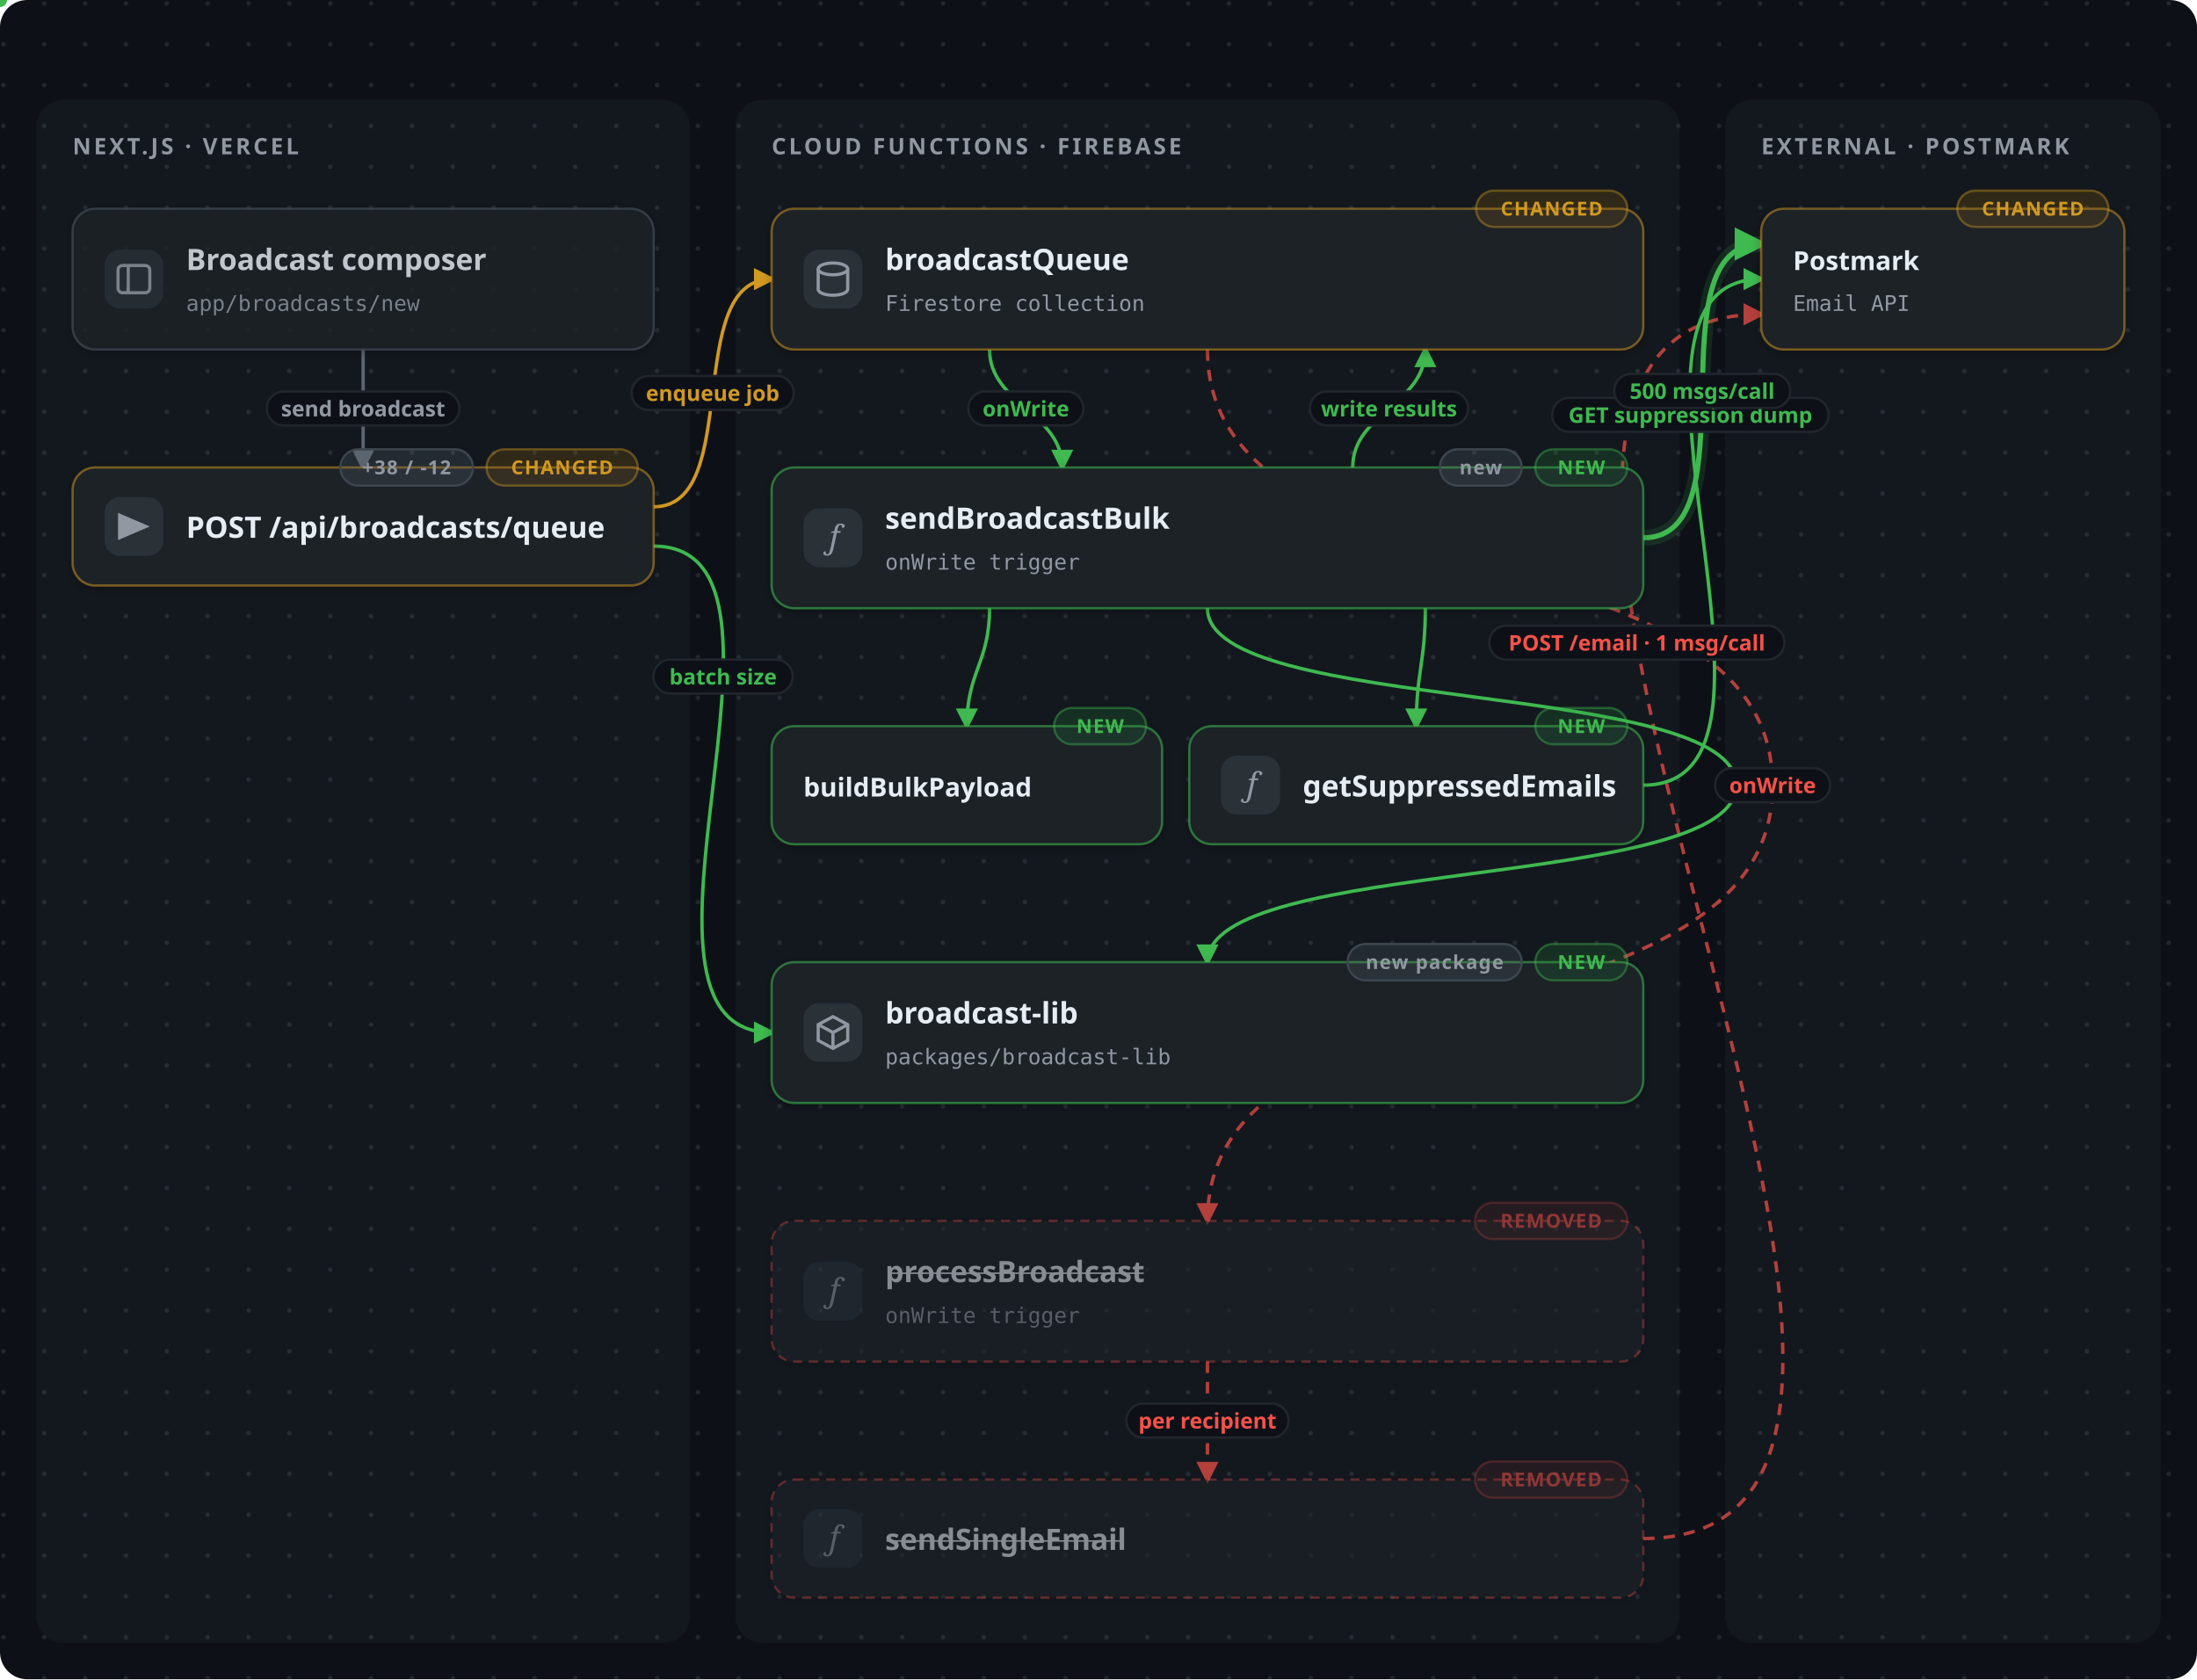
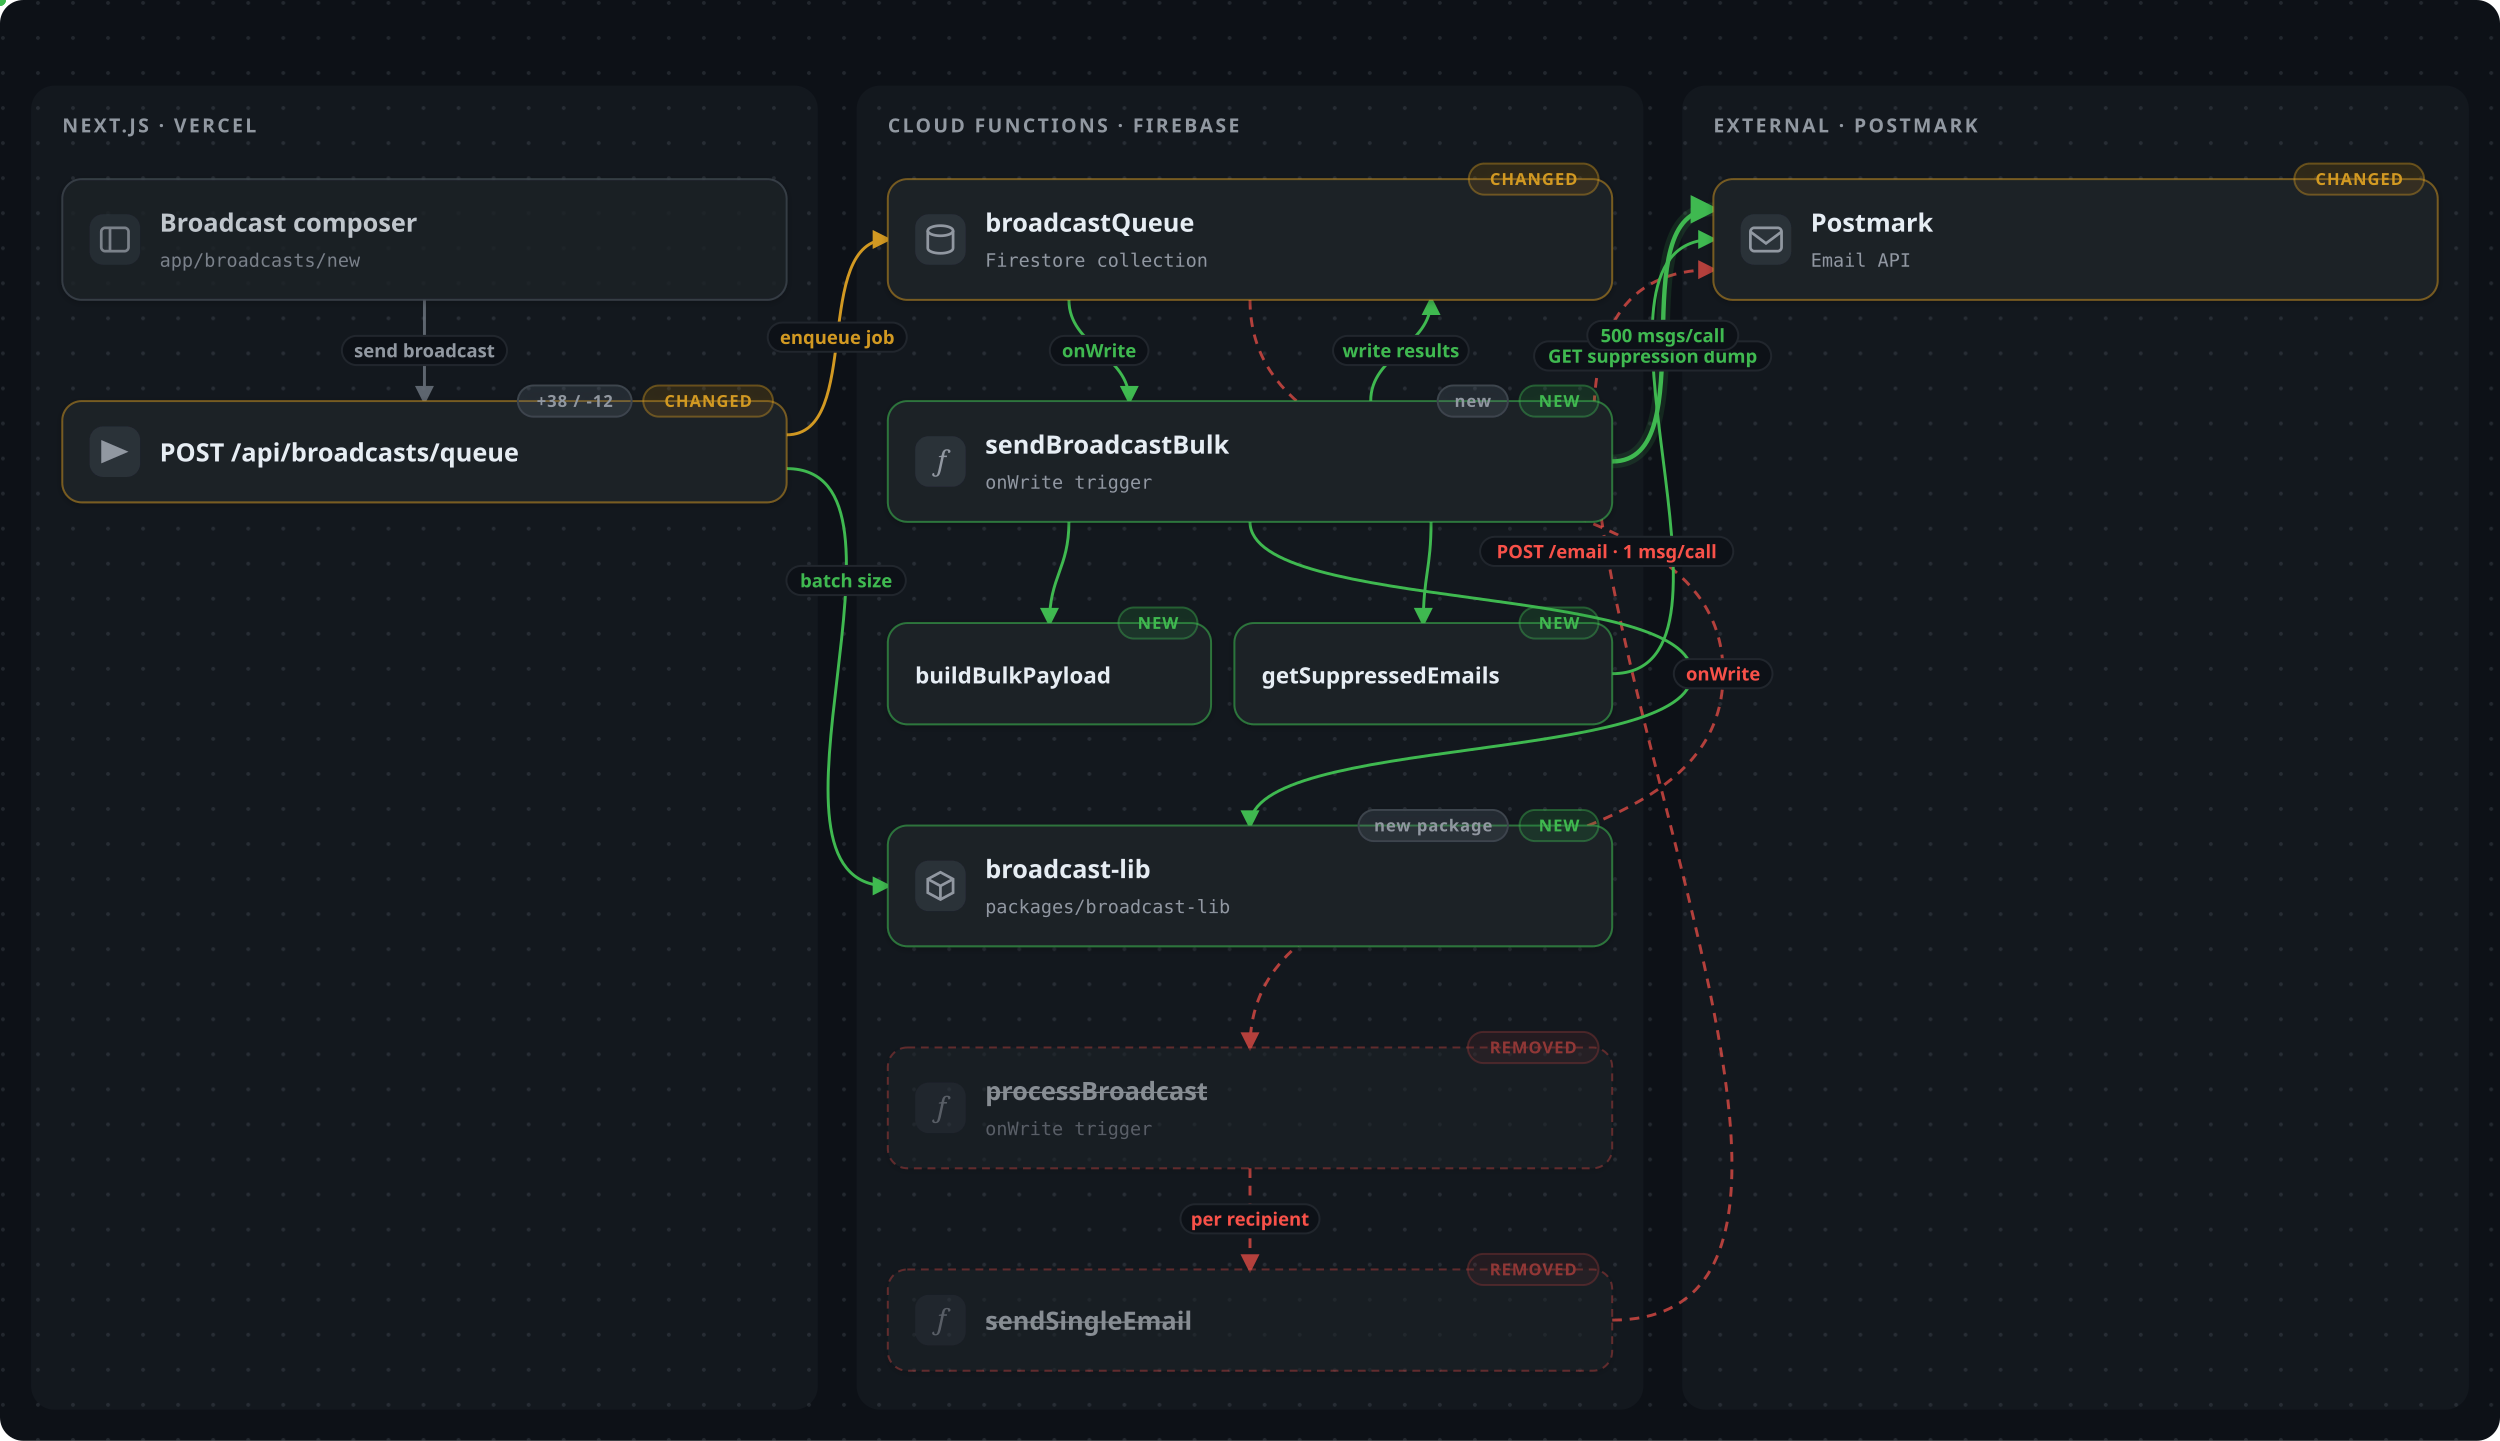
- <svg xmlns="http://www.w3.org/2000/svg" viewBox="0 0 968 740" width="968" height="740" role="img" aria-label="Architecture — blast radius">
+ <svg xmlns="http://www.w3.org/2000/svg" viewBox="0 0 1284 740" width="1284" height="740" role="img" aria-label="Architecture — blast radius">
  <style>text{font-family:-apple-system, BlinkMacSystemFont, "Segoe UI", "Noto Sans", Helvetica, Arial, sans-serif}.lanebox{fill:rgba(110,118,129,.07)}.lanelabel{font-size:10px;font-weight:700;letter-spacing:.12em;fill:#9198a1}.card{fill:#1c2128;stroke:#3d444d;stroke-width:1}.card-added{stroke:#3fb950;stroke-opacity:.55}.card-modified{stroke:#d29922;stroke-opacity:.5}.ghost{opacity:.55}.ghost .card{stroke:#f85149;stroke-dasharray:4 3;stroke-opacity:.6}.context{opacity:.82}.ntitle{font-weight:600;fill:#e6edf3}.strike{text-decoration:line-through}.nsub{font-size:9.5px;fill:#9198a1;font-family:ui-monospace, SFMono-Regular, "SF Mono", Menlo, Consolas, monospace}.chip{fill:rgba(110,118,129,.18)}.glyph{fill:#9198a1}.glyph-stroke{stroke:#9198a1;stroke-width:1.4;fill:none}.bdg text{font-size:8.5px;font-weight:700;letter-spacing:.06em}.bdg rect{stroke-width:1}.bdg-added rect{fill:rgba(46,160,67,.15);stroke:rgba(63,185,80,.4)}.bdg-added text{fill:#3fb950}.bdg-modified rect{fill:rgba(187,128,9,.15);stroke:rgba(210,153,34,.4)}.bdg-modified text{fill:#d29922}.bdg-removed rect{fill:rgba(248,81,73,.12);stroke:rgba(248,81,73,.4)}.bdg-removed text{fill:#f85149}.bdg-neutral rect{fill:rgba(110,118,129,.18);stroke:#3d444d}.bdg-neutral text{fill:#9198a1}.edge{fill:none;stroke-width:1.5}.edge-added{stroke:#3fb950}.edge-modified{stroke:#d29922}.edge-removed{stroke:#f85149;stroke-dasharray:5 4;opacity:.7}.edge-neutral{stroke:#6e7681}.hero{stroke-width:2.25}.faded{opacity:.45}.glow{fill:none;stroke-width:7;opacity:.14}.msg-self{font-size:11px;fill:#e6edf3}.lpill{fill:#0d1117;stroke:#21262d;stroke-width:1}.ltext{font-size:9.5px;font-weight:600;fill:#9198a1}.ltext-added{fill:#3fb950}.ltext-modified{fill:#d29922}.ltext-removed{fill:#f85149}.cardsh{filter:drop-shadow(0 1px 2px rgba(0,0,0,.28))}.pcard{fill:#1c2128;stroke:#3d444d;stroke-width:1}.ptitle{font-size:12px;font-weight:600;fill:#e6edf3;text-anchor:middle}.lifeline{stroke:#30363d;stroke-width:1;stroke-dasharray:3 4}.actbar{fill:rgba(46,160,67,.15);stroke:rgba(63,185,80,.4)}.msg{fill:none;stroke-width:1.4}.msg-return{stroke-dasharray:4 3;opacity:.8}.msg-label{font-size:11px;fill:#e6edf3;text-anchor:middle}.msg-strong{stroke-width:2}</style>
  <defs>
    <pattern id="dots" width="18" height="18" patternUnits="userSpaceOnUse">
      <circle cx="1.5" cy="1.5" r="1" fill="rgba(110,118,129,.22)" />
    </pattern>
    <marker id="mk-added" viewBox="0 0 10 10" refX="8" refY="5" markerWidth="6.5" markerHeight="6.5" orient="auto-start-reverse">
      <path d="M0,0 L10,5 L0,10 z" fill="#3fb950" />
    </marker>
    <marker id="mk-modified" viewBox="0 0 10 10" refX="8" refY="5" markerWidth="6.5" markerHeight="6.5" orient="auto-start-reverse">
      <path d="M0,0 L10,5 L0,10 z" fill="#d29922" />
    </marker>
    <marker id="mk-removed" viewBox="0 0 10 10" refX="8" refY="5" markerWidth="6.5" markerHeight="6.5" orient="auto-start-reverse">
      <path d="M0,0 L10,5 L0,10 z" fill="#f85149" />
    </marker>
    <marker id="mk-neutral" viewBox="0 0 10 10" refX="8" refY="5" markerWidth="6.5" markerHeight="6.5" orient="auto-start-reverse">
      <path d="M0,0 L10,5 L0,10 z" fill="#6e7681" />
    </marker>
  </defs>
-   <rect x="0" y="0" width="968" height="740" rx="12" fill="#0d1117" />
-   <rect x="0" y="0" width="968" height="740" rx="12" fill="url(#dots)" />
-   <g>
-     <rect class="lanebox" x="16" y="44" width="288" height="680" rx="12" />
+   <rect x="0" y="0" width="1284" height="740" rx="12" fill="#0d1117" />
+   <rect x="0" y="0" width="1284" height="740" rx="12" fill="url(#dots)" />
+   <g>
+     <rect class="lanebox" x="16" y="44" width="404" height="680" rx="12" />
    <text class="lanelabel" x="32" y="68">NEXT.JS · VERCEL</text>
-     <rect class="lanebox" x="324" y="44" width="416" height="680" rx="12" />
-     <text class="lanelabel" x="340" y="68">CLOUD FUNCTIONS · FIREBASE</text>
-     <rect class="lanebox" x="760" y="44" width="192" height="680" rx="12" />
-     <text class="lanelabel" x="776" y="68">EXTERNAL · POSTMARK</text>
-   </g>
-   <g>
-     <path class="edge edge-neutral context" d="M160,154 L160,206" marker-end="url(#mk-neutral)" />
-     <path class="edge edge-modified" d="M288,223.33 C327.55,223.33 300.45,123 340,123" marker-end="url(#mk-modified)" />
-     <path class="edge edge-added" d="M288,240.67 C365.19,240.67 262.81,455 340,455" marker-end="url(#mk-added)" />
-     <path class="edge edge-added" d="M436,154 C436,178 468,182 468,206" marker-end="url(#mk-added)" />
-     <path class="edge edge-removed" d="M532,154 C532,269.2 781,230.8 781,346 C781,461.2 532,422.8 532,538" marker-end="url(#mk-removed)" />
-     <path class="edge edge-removed" d="M532,600 L532,652" marker-end="url(#mk-removed)" />
-     <path class="edge edge-removed" d="M724,678 C913.7,678 586.3,138.5 776,138.5" marker-end="url(#mk-removed)" />
-     <path class="edge edge-added" d="M436,268 C436,292 426,296 426,320" marker-end="url(#mk-added)" />
-     <path class="edge edge-added" d="M628,268 C628,292 624,296 624,320" marker-end="url(#mk-added)" />
-     <path class="edge edge-added" d="M532,268 C532,314.8 765,299.2 765,346 C765,392.8 532,377.2 532,424" marker-end="url(#mk-added)" />
-     <path class="edge edge-added" d="M724,346 C804.14,346 695.86,123 776,123" marker-end="url(#mk-added)" />
+     <rect class="lanebox" x="440" y="44" width="404" height="680" rx="12" />
+     <text class="lanelabel" x="456" y="68">CLOUD FUNCTIONS · FIREBASE</text>
+     <rect class="lanebox" x="864" y="44" width="404" height="680" rx="12" />
+     <text class="lanelabel" x="880" y="68">EXTERNAL · POSTMARK</text>
+   </g>
+   <g>
+     <path class="edge edge-neutral context" d="M218,154 L218,206" marker-end="url(#mk-neutral)" />
+     <path class="edge edge-modified" d="M404,223.33 C443.55,223.33 416.45,123 456,123" marker-end="url(#mk-modified)" />
+     <path class="edge edge-added" d="M404,240.67 C481.19,240.67 378.81,455 456,455" marker-end="url(#mk-added)" />
+     <path class="edge edge-added" d="M549,154 C549,178 580,182 580,206" marker-end="url(#mk-added)" />
+     <path class="edge edge-removed" d="M642,154 C642,269.2 885,230.8 885,346 C885,461.2 642,422.8 642,538" marker-end="url(#mk-removed)" />
+     <path class="edge edge-removed" d="M642,600 L642,652" marker-end="url(#mk-removed)" />
+     <path class="edge edge-removed" d="M828,678 C1017.7,678 690.3,138.5 880,138.5" marker-end="url(#mk-removed)" />
+     <path class="edge edge-added" d="M549,268 C549,292 539,296 539,320" marker-end="url(#mk-added)" />
+     <path class="edge edge-added" d="M735,268 C735,292 731,296 731,320" marker-end="url(#mk-added)" />
+     <path class="edge edge-added" d="M642,268 C642,314.8 869,299.2 869,346 C869,392.8 642,377.2 642,424" marker-end="url(#mk-added)" />
+     <path class="edge edge-added" d="M828,346 C908.14,346 799.86,123 880,123" marker-end="url(#mk-added)" />
    <circle r="2.6" fill="#3fb950">
-       <animateMotion dur="1.6s" repeatCount="indefinite" path="M724,346 C804.14,346 695.86,123 776,123" />
-     </circle>
-     <path class="glow" stroke="#3fb950" d="M724,237 C772.84,237 727.16,107.5 776,107.5" />
-     <path class="edge edge-added hero" d="M724,237 C772.84,237 727.16,107.5 776,107.5" marker-end="url(#mk-added)" />
+       <animateMotion dur="1.6s" repeatCount="indefinite" path="M828,346 C908.14,346 799.86,123 880,123" />
+     </circle>
+     <path class="glow" stroke="#3fb950" d="M828,237 C876.84,237 831.16,107.5 880,107.5" />
+     <path class="edge edge-added hero" d="M828,237 C876.84,237 831.16,107.5 880,107.5" marker-end="url(#mk-added)" />
    <circle r="3" fill="#3fb950">
-       <animateMotion dur="2.1s" repeatCount="indefinite" path="M724,237 C772.84,237 727.16,107.5 776,107.5" />
+       <animateMotion dur="2.1s" repeatCount="indefinite" path="M828,237 C876.84,237 831.16,107.5 880,107.5" />
    </circle>
    <circle r="3" fill="#3fb950">
-       <animateMotion dur="2.1s" begin="0.7s" repeatCount="indefinite" path="M724,237 C772.84,237 727.16,107.5 776,107.5" />
+       <animateMotion dur="2.1s" begin="0.7s" repeatCount="indefinite" path="M828,237 C876.84,237 831.16,107.5 880,107.5" />
    </circle>
    <circle r="3" fill="#3fb950">
-       <animateMotion dur="2.1s" begin="1.4s" repeatCount="indefinite" path="M724,237 C772.84,237 727.16,107.5 776,107.5" />
-     </circle>
-     <path class="edge edge-added" d="M596,206 C596,182 628,178 628,154" marker-end="url(#mk-added)" />
+       <animateMotion dur="2.1s" begin="1.4s" repeatCount="indefinite" path="M828,237 C876.84,237 831.16,107.5 880,107.5" />
+     </circle>
+     <path class="edge edge-added" d="M704,206 C704,182 735,178 735,154" marker-end="url(#mk-added)" />
  </g>
  <g>
    <g class="cardsh context">
-       <rect class="card" x="32" y="92" width="256" height="62" rx="10" />
+       <rect class="card" x="32" y="92" width="372" height="62" rx="10" />
      <rect class="chip" x="46" y="110" width="26" height="26" rx="7" />
      <g>
        <rect class="glyph-stroke" x="52" y="117" width="14" height="12" rx="2" />
        <path class="glyph-stroke" d="M56.5,117 v12" />
      </g>
      <text class="ntitle" x="82" y="119" font-size="13">Broadcast composer</text>
      <text class="nsub" x="82" y="137">app/broadcasts/new</text>
    </g>
    <g class="cardsh">
-       <rect class="card card-modified" x="32" y="206" width="256" height="52" rx="10" />
+       <rect class="card card-modified" x="32" y="206" width="372" height="52" rx="10" />
      <rect class="chip" x="46" y="219" width="26" height="26" rx="7" />
      <g>
        <path class="glyph" d="M52,226 L66,232 L52,238 Z" />
      </g>
      <text class="ntitle" x="82" y="237" font-size="13">POST /api/broadcasts/queue</text>
      <g class="bdg bdg-neutral">
-         <rect x="149.98" y="198" width="58.4" height="16" rx="8" />
-         <text x="179.18" y="209" text-anchor="middle">+38 / -12</text>
+         <rect x="265.98" y="198" width="58.4" height="16" rx="8" />
+         <text x="295.18" y="209" text-anchor="middle">+38 / -12</text>
      </g>
      <g class="bdg bdg-modified">
-         <rect x="214.38" y="198" width="66.62" height="16" rx="8" />
-         <text x="247.69" y="209" text-anchor="middle">CHANGED</text>
-       </g>
-     </g>
-     <g class="cardsh">
-       <rect class="card card-modified" x="340" y="92" width="384" height="62" rx="10" />
-       <rect class="chip" x="354" y="110" width="26" height="26" rx="7" />
-       <g>
-         <ellipse class="glyph-stroke" cx="367" cy="118.5" rx="6.5" ry="2.6" />
-         <path class="glyph-stroke" d="M360.5,118.5 v9 a6.5,2.6 0 0 0 13 0 v-9" />
-       </g>
-       <text class="ntitle" x="390" y="119" font-size="13">broadcastQueue</text>
-       <text class="nsub" x="390" y="137">Firestore collection</text>
+         <rect x="330.38" y="198" width="66.62" height="16" rx="8" />
+         <text x="363.69" y="209" text-anchor="middle">CHANGED</text>
+       </g>
+     </g>
+     <g class="cardsh">
+       <rect class="card card-modified" x="456" y="92" width="372" height="62" rx="10" />
+       <rect class="chip" x="470" y="110" width="26" height="26" rx="7" />
+       <g>
+         <ellipse class="glyph-stroke" cx="483" cy="118.5" rx="6.5" ry="2.6" />
+         <path class="glyph-stroke" d="M476.5,118.5 v9 a6.5,2.6 0 0 0 13 0 v-9" />
+       </g>
+       <text class="ntitle" x="506" y="119" font-size="13">broadcastQueue</text>
+       <text class="nsub" x="506" y="137">Firestore collection</text>
      <g class="bdg bdg-modified">
-         <rect x="650.38" y="84" width="66.62" height="16" rx="8" />
-         <text x="683.69" y="95" text-anchor="middle">CHANGED</text>
-       </g>
-     </g>
-     <g class="cardsh">
-       <rect class="card card-added" x="340" y="206" width="384" height="62" rx="10" />
-       <rect class="chip" x="354" y="224" width="26" height="26" rx="7" />
-       <g>
-         <text class="glyph" x="367" y="241.5" text-anchor="middle" style="font-size:14px;font-style:italic;font-family:Georgia,serif">ƒ</text>
-       </g>
-       <text class="ntitle" x="390" y="233" font-size="13">sendBroadcastBulk</text>
-       <text class="nsub" x="390" y="251">onWrite trigger</text>
+         <rect x="754.38" y="84" width="66.62" height="16" rx="8" />
+         <text x="787.69" y="95" text-anchor="middle">CHANGED</text>
+       </g>
+     </g>
+     <g class="cardsh">
+       <rect class="card card-added" x="456" y="206" width="372" height="62" rx="10" />
+       <rect class="chip" x="470" y="224" width="26" height="26" rx="7" />
+       <g>
+         <text class="glyph" x="483" y="241.5" text-anchor="middle" style="font-size:14px;font-style:italic;font-family:Georgia,serif">ƒ</text>
+       </g>
+       <text class="ntitle" x="506" y="233" font-size="13">sendBroadcastBulk</text>
+       <text class="nsub" x="506" y="251">onWrite trigger</text>
      <g class="bdg bdg-neutral">
-         <rect x="634.4" y="198" width="36.05" height="16" rx="8" />
-         <text x="652.42" y="209" text-anchor="middle">new</text>
-       </g>
-       <g class="bdg bdg-added">
-         <rect x="676.45" y="198" width="40.55" height="16" rx="8" />
-         <text x="696.72" y="209" text-anchor="middle">NEW</text>
-       </g>
-     </g>
-     <g class="cardsh">
-       <rect class="card card-added" x="340" y="320" width="172" height="52" rx="10" />
-       <text class="ntitle" x="354" y="351" font-size="11.5">buildBulkPayload</text>
-       <g class="bdg bdg-added">
-         <rect x="464.45" y="312" width="40.55" height="16" rx="8" />
-         <text x="484.73" y="323" text-anchor="middle">NEW</text>
-       </g>
-     </g>
-     <g class="cardsh">
-       <rect class="card card-added" x="524" y="320" width="200" height="52" rx="10" />
-       <rect class="chip" x="538" y="333" width="26" height="26" rx="7" />
-       <g>
-         <text class="glyph" x="551" y="350.5" text-anchor="middle" style="font-size:14px;font-style:italic;font-family:Georgia,serif">ƒ</text>
-       </g>
-       <text class="ntitle" x="574" y="351" font-size="13">getSuppressedEmails</text>
-       <g class="bdg bdg-added">
-         <rect x="676.45" y="312" width="40.55" height="16" rx="8" />
-         <text x="696.73" y="323" text-anchor="middle">NEW</text>
-       </g>
-     </g>
-     <g class="cardsh">
-       <rect class="card card-added" x="340" y="424" width="384" height="62" rx="10" />
-       <rect class="chip" x="354" y="442" width="26" height="26" rx="7" />
-       <g>
-         <path class="glyph-stroke" d="M367,448 l6.5,3.5 v7 l-6.5,3.5 l-6.5,-3.5 v-7 Z" />
-         <path class="glyph-stroke" d="M360.5,451.5 l6.5,3.5 l6.5,-3.5" />
-         <path class="glyph-stroke" d="M367,455 v7" />
-       </g>
-       <text class="ntitle" x="390" y="451" font-size="13">broadcast-lib</text>
-       <text class="nsub" x="390" y="469">packages/broadcast-lib</text>
+         <rect x="738.4" y="198" width="36.05" height="16" rx="8" />
+         <text x="756.43" y="209" text-anchor="middle">new</text>
+       </g>
+       <g class="bdg bdg-added">
+         <rect x="780.45" y="198" width="40.55" height="16" rx="8" />
+         <text x="800.72" y="209" text-anchor="middle">NEW</text>
+       </g>
+     </g>
+     <g class="cardsh">
+       <rect class="card card-added" x="456" y="320" width="166" height="52" rx="10" />
+       <text class="ntitle" x="470" y="351" font-size="11.5">buildBulkPayload</text>
+       <g class="bdg bdg-added">
+         <rect x="574.45" y="312" width="40.55" height="16" rx="8" />
+         <text x="594.73" y="323" text-anchor="middle">NEW</text>
+       </g>
+     </g>
+     <g class="cardsh">
+       <rect class="card card-added" x="634" y="320" width="194" height="52" rx="10" />
+       <text class="ntitle" x="648" y="351" font-size="11.5">getSuppressedEmails</text>
+       <g class="bdg bdg-added">
+         <rect x="780.45" y="312" width="40.55" height="16" rx="8" />
+         <text x="800.73" y="323" text-anchor="middle">NEW</text>
+       </g>
+     </g>
+     <g class="cardsh">
+       <rect class="card card-added" x="456" y="424" width="372" height="62" rx="10" />
+       <rect class="chip" x="470" y="442" width="26" height="26" rx="7" />
+       <g>
+         <path class="glyph-stroke" d="M483,448 l6.5,3.5 v7 l-6.5,3.5 l-6.5,-3.5 v-7 Z" />
+         <path class="glyph-stroke" d="M476.5,451.5 l6.5,3.5 l6.5,-3.5" />
+         <path class="glyph-stroke" d="M483,455 v7" />
+       </g>
+       <text class="ntitle" x="506" y="451" font-size="13">broadcast-lib</text>
+       <text class="nsub" x="506" y="469">packages/broadcast-lib</text>
      <g class="bdg bdg-neutral">
-         <rect x="593.75" y="416" width="76.7" height="16" rx="8" />
-         <text x="632.1" y="427" text-anchor="middle">new package</text>
-       </g>
-       <g class="bdg bdg-added">
-         <rect x="676.45" y="416" width="40.55" height="16" rx="8" />
-         <text x="696.73" y="427" text-anchor="middle">NEW</text>
+         <rect x="697.75" y="416" width="76.7" height="16" rx="8" />
+         <text x="736.1" y="427" text-anchor="middle">new package</text>
+       </g>
+       <g class="bdg bdg-added">
+         <rect x="780.45" y="416" width="40.55" height="16" rx="8" />
+         <text x="800.73" y="427" text-anchor="middle">NEW</text>
      </g>
    </g>
    <g class="cardsh ghost">
-       <rect class="card" x="340" y="538" width="384" height="62" rx="10" />
-       <rect class="chip" x="354" y="556" width="26" height="26" rx="7" />
-       <g>
-         <text class="glyph" x="367" y="573.5" text-anchor="middle" style="font-size:14px;font-style:italic;font-family:Georgia,serif">ƒ</text>
-       </g>
-       <text class="ntitle strike" x="390" y="565" font-size="13">processBroadcast</text>
-       <text class="nsub" x="390" y="583">onWrite trigger</text>
+       <rect class="card" x="456" y="538" width="372" height="62" rx="10" />
+       <rect class="chip" x="470" y="556" width="26" height="26" rx="7" />
+       <g>
+         <text class="glyph" x="483" y="573.5" text-anchor="middle" style="font-size:14px;font-style:italic;font-family:Georgia,serif">ƒ</text>
+       </g>
+       <text class="ntitle strike" x="506" y="565" font-size="13">processBroadcast</text>
+       <text class="nsub" x="506" y="583">onWrite trigger</text>
      <g class="bdg bdg-removed">
-         <rect x="649.88" y="530" width="67.12" height="16" rx="8" />
-         <text x="683.44" y="541" text-anchor="middle">REMOVED</text>
+         <rect x="753.88" y="530" width="67.12" height="16" rx="8" />
+         <text x="787.44" y="541" text-anchor="middle">REMOVED</text>
      </g>
    </g>
    <g class="cardsh ghost">
-       <rect class="card" x="340" y="652" width="384" height="52" rx="10" />
-       <rect class="chip" x="354" y="665" width="26" height="26" rx="7" />
-       <g>
-         <text class="glyph" x="367" y="682.5" text-anchor="middle" style="font-size:14px;font-style:italic;font-family:Georgia,serif">ƒ</text>
-       </g>
-       <text class="ntitle strike" x="390" y="683" font-size="13">sendSingleEmail</text>
+       <rect class="card" x="456" y="652" width="372" height="52" rx="10" />
+       <rect class="chip" x="470" y="665" width="26" height="26" rx="7" />
+       <g>
+         <text class="glyph" x="483" y="682.5" text-anchor="middle" style="font-size:14px;font-style:italic;font-family:Georgia,serif">ƒ</text>
+       </g>
+       <text class="ntitle strike" x="506" y="683" font-size="13">sendSingleEmail</text>
      <g class="bdg bdg-removed">
-         <rect x="649.88" y="644" width="67.12" height="16" rx="8" />
-         <text x="683.44" y="655" text-anchor="middle">REMOVED</text>
-       </g>
-     </g>
-     <g class="cardsh">
-       <rect class="card card-modified" x="776" y="92" width="160" height="62" rx="10" />
-       <text class="ntitle" x="790" y="119" font-size="11.5">Postmark</text>
-       <text class="nsub" x="790" y="137">Email API</text>
+         <rect x="753.88" y="644" width="67.12" height="16" rx="8" />
+         <text x="787.44" y="655" text-anchor="middle">REMOVED</text>
+       </g>
+     </g>
+     <g class="cardsh">
+       <rect class="card card-modified" x="880" y="92" width="372" height="62" rx="10" />
+       <rect class="chip" x="894" y="110" width="26" height="26" rx="7" />
+       <g>
+         <rect class="glyph-stroke" x="899" y="117" width="16" height="12" rx="2" />
+         <path class="glyph-stroke" d="M899,119 l8,6 8,-6" />
+       </g>
+       <text class="ntitle" x="930" y="119" font-size="13">Postmark</text>
+       <text class="nsub" x="930" y="137">Email API</text>
      <g class="bdg bdg-modified">
-         <rect x="862.38" y="84" width="66.62" height="16" rx="8" />
-         <text x="895.69" y="95" text-anchor="middle">CHANGED</text>
-       </g>
-     </g>
-   </g>
-   <g>
-     <g>
-       <rect class="lpill" x="117.58" y="172.5" width="84.85" height="15" rx="7.5" />
-       <text class="ltext" x="160" y="183.5" text-anchor="middle">send broadcast</text>
-     </g>
-     <g>
-       <rect class="lpill" x="278.28" y="165.67" width="71.43" height="15" rx="7.5" />
-       <text class="ltext ltext-modified" x="314" y="176.67" text-anchor="middle">enqueue job</text>
-     </g>
-     <g>
-       <rect class="lpill" x="287.91" y="290.65" width="61.34" height="15" rx="7.5" />
-       <text class="ltext ltext-added" x="318.58" y="301.65" text-anchor="middle">batch size</text>
-     </g>
-     <g>
-       <rect class="lpill" x="426.66" y="172.5" width="50.69" height="15" rx="7.5" />
-       <text class="ltext ltext-added" x="452" y="183.5" text-anchor="middle">onWrite</text>
-     </g>
-     <g>
-       <rect class="lpill" x="755.66" y="338.5" width="50.69" height="15" rx="7.5" />
-       <text class="ltext ltext-removed" x="781" y="349.5" text-anchor="middle">onWrite</text>
-     </g>
-     <g>
-       <rect class="lpill" x="496.3" y="618.5" width="71.41" height="15" rx="7.5" />
-       <text class="ltext ltext-removed" x="532" y="629.5" text-anchor="middle">per recipient</text>
-     </g>
-     <g>
-       <rect class="lpill" x="656.17" y="275.69" width="130.04" height="15" rx="7.5" />
-       <text class="ltext ltext-removed" x="721.19" y="286.69" text-anchor="middle">POST /email · 1 msg/call</text>
-     </g>
-     <g>
-       <rect class="lpill" x="683.9" y="175.31" width="121.78" height="15" rx="7.5" />
-       <text class="ltext ltext-added" x="744.79" y="186.31" text-anchor="middle">GET suppression dump</text>
-     </g>
-     <g>
-       <rect class="lpill" x="711.22" y="164.75" width="77.56" height="15" rx="7.5" />
-       <text class="ltext ltext-added" x="750" y="175.75" text-anchor="middle">500 msgs/call</text>
-     </g>
-     <g>
-       <rect class="lpill" x="577.15" y="172.5" width="69.71" height="15" rx="7.5" />
-       <text class="ltext ltext-added" x="612" y="183.5" text-anchor="middle">write results</text>
+         <rect x="1178.38" y="84" width="66.62" height="16" rx="8" />
+         <text x="1211.69" y="95" text-anchor="middle">CHANGED</text>
+       </g>
+     </g>
+   </g>
+   <g>
+     <g>
+       <rect class="lpill" x="175.58" y="172.5" width="84.85" height="15" rx="7.5" />
+       <text class="ltext" x="218" y="183.5" text-anchor="middle">send broadcast</text>
+     </g>
+     <g>
+       <rect class="lpill" x="394.29" y="165.67" width="71.43" height="15" rx="7.5" />
+       <text class="ltext ltext-modified" x="430" y="176.67" text-anchor="middle">enqueue job</text>
+     </g>
+     <g>
+       <rect class="lpill" x="403.91" y="290.65" width="61.34" height="15" rx="7.5" />
+       <text class="ltext ltext-added" x="434.58" y="301.65" text-anchor="middle">batch size</text>
+     </g>
+     <g>
+       <rect class="lpill" x="539.16" y="172.5" width="50.69" height="15" rx="7.5" />
+       <text class="ltext ltext-added" x="564.5" y="183.5" text-anchor="middle">onWrite</text>
+     </g>
+     <g>
+       <rect class="lpill" x="859.66" y="338.5" width="50.69" height="15" rx="7.5" />
+       <text class="ltext ltext-removed" x="885" y="349.5" text-anchor="middle">onWrite</text>
+     </g>
+     <g>
+       <rect class="lpill" x="606.29" y="618.5" width="71.41" height="15" rx="7.5" />
+       <text class="ltext ltext-removed" x="642" y="629.5" text-anchor="middle">per recipient</text>
+     </g>
+     <g>
+       <rect class="lpill" x="760.17" y="275.69" width="130.04" height="15" rx="7.5" />
+       <text class="ltext ltext-removed" x="825.19" y="286.69" text-anchor="middle">POST /email · 1 msg/call</text>
+     </g>
+     <g>
+       <rect class="lpill" x="787.9" y="175.31" width="121.78" height="15" rx="7.5" />
+       <text class="ltext ltext-added" x="848.79" y="186.31" text-anchor="middle">GET suppression dump</text>
+     </g>
+     <g>
+       <rect class="lpill" x="815.22" y="164.75" width="77.56" height="15" rx="7.5" />
+       <text class="ltext ltext-added" x="854" y="175.75" text-anchor="middle">500 msgs/call</text>
+     </g>
+     <g>
+       <rect class="lpill" x="684.65" y="172.5" width="69.71" height="15" rx="7.5" />
+       <text class="ltext ltext-added" x="719.5" y="183.5" text-anchor="middle">write results</text>
    </g>
  </g>
</svg>
